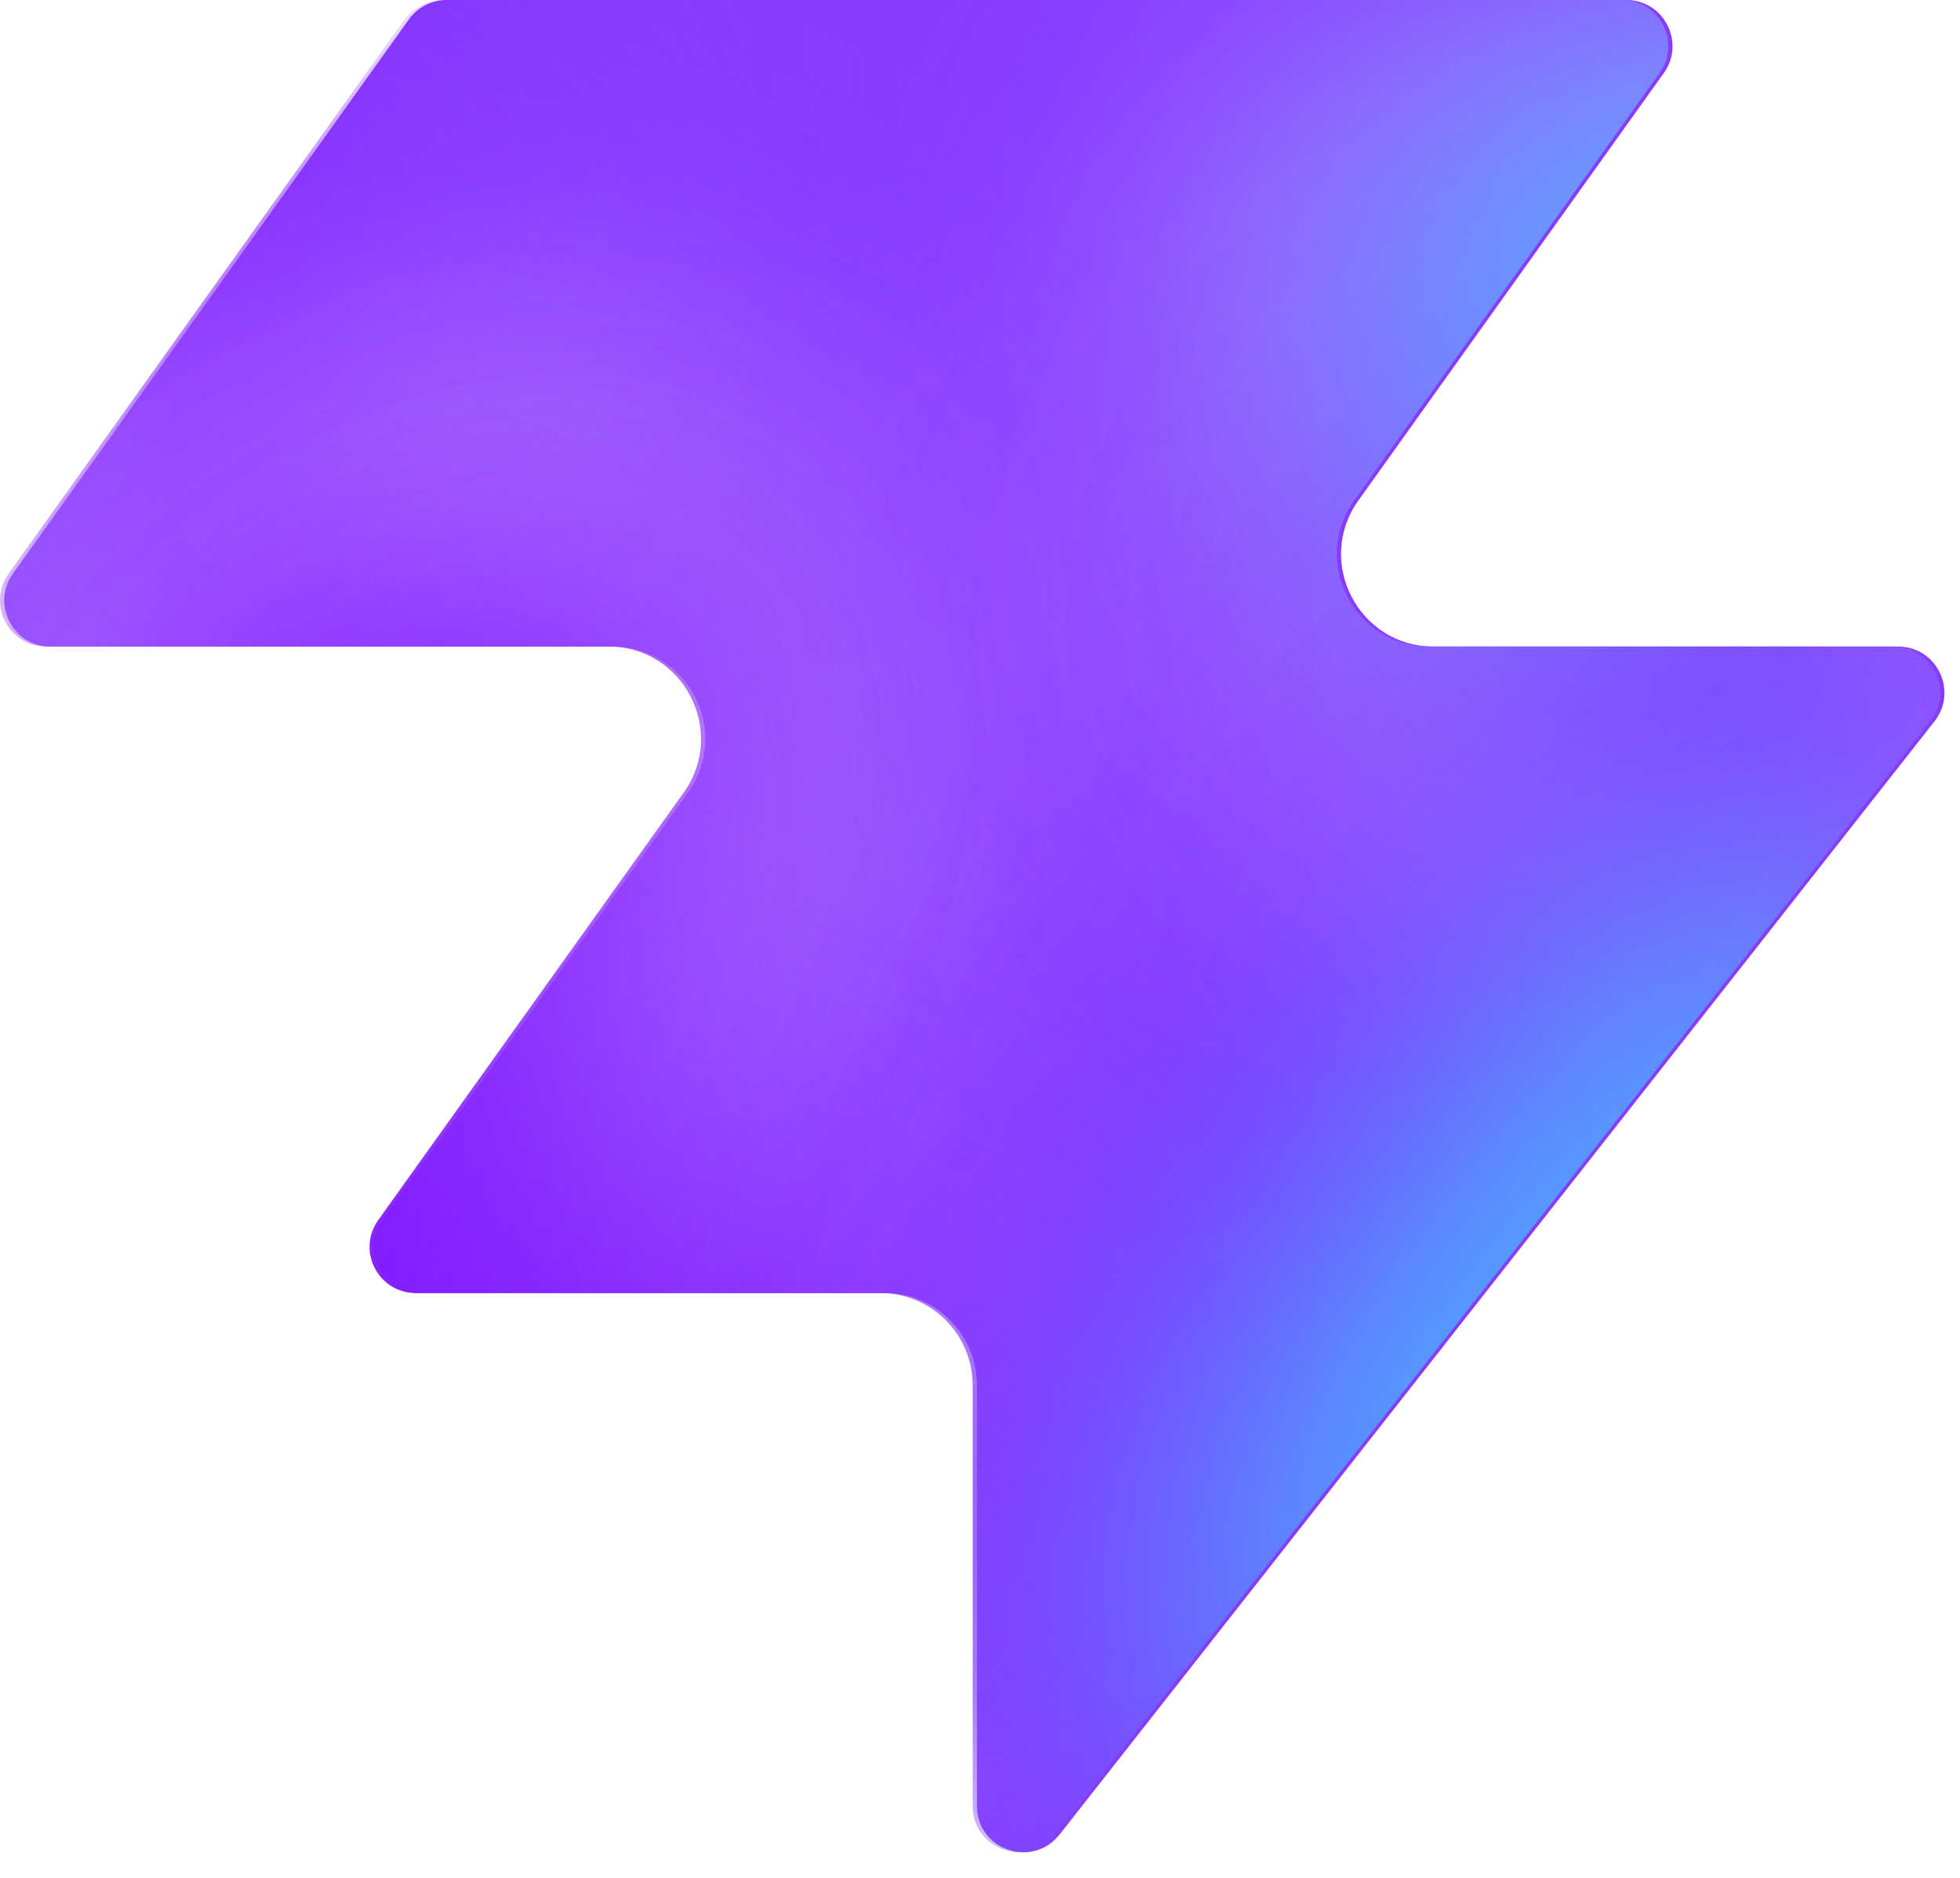
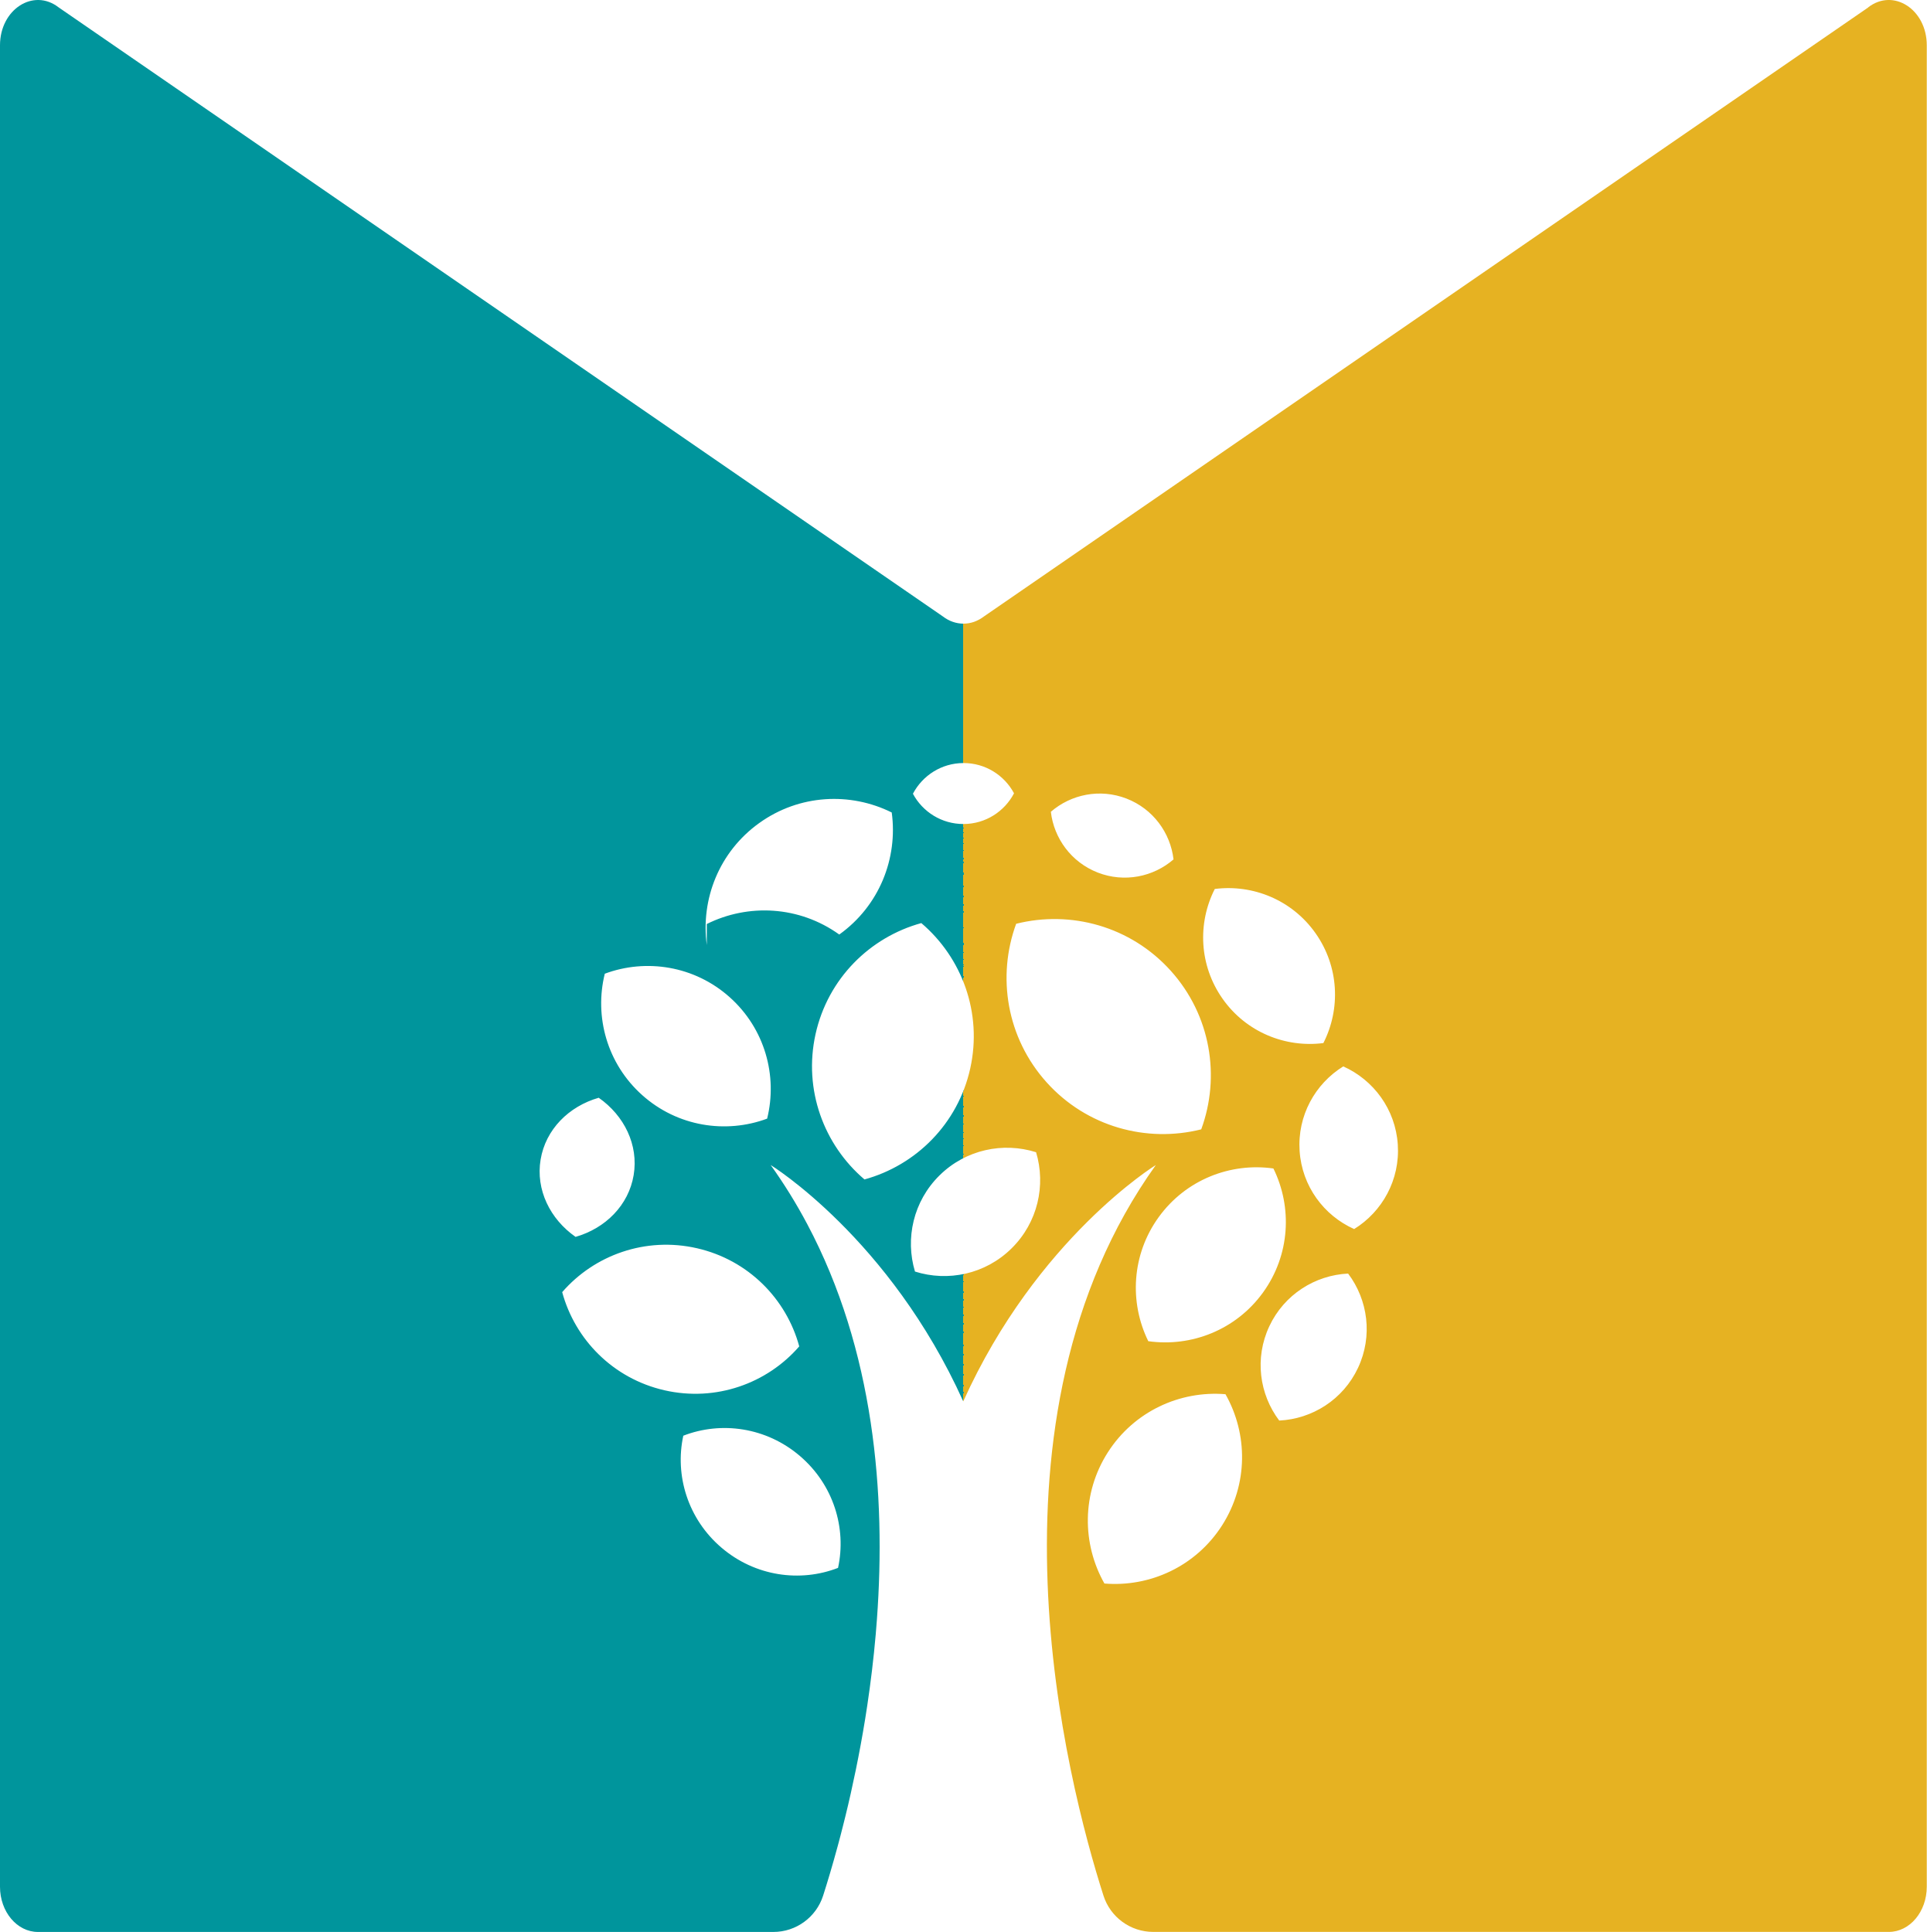
- <svg xmlns="http://www.w3.org/2000/svg" width="48" height="46" fill="none" viewBox="0 0 48 46">
-   <path fill="#863bff" d="M25.946 44.938c-.664.845-2.021.375-2.021-.698V33.937a2.26 2.26 0 0 0-2.262-2.262H10.287c-.92 0-1.456-1.04-.92-1.788l7.48-10.471c1.07-1.497 0-3.578-1.842-3.578H1.237c-.92 0-1.456-1.04-.92-1.788L10.013.474c.214-.297.556-.474.92-.474h28.894c.92 0 1.456 1.04.92 1.788l-7.48 10.471c-1.07 1.498 0 3.579 1.842 3.579h11.377c.943 0 1.473 1.088.89 1.83L25.947 44.94z" style="fill:#863bff;fill:color(display-p3 .525 .23 1);fill-opacity:1" />
-   <mask id="a" width="48" height="46" x="0" y="0" maskUnits="userSpaceOnUse" style="mask-type:alpha">
-     <path fill="#000" d="M25.842 44.938c-.664.844-2.021.375-2.021-.698V33.937a2.26 2.26 0 0 0-2.262-2.262H10.183c-.92 0-1.456-1.04-.92-1.788l7.48-10.471c1.07-1.498 0-3.579-1.842-3.579H1.133c-.92 0-1.456-1.04-.92-1.787L9.91.473c.214-.297.556-.474.92-.474h28.894c.92 0 1.456 1.04.92 1.788l-7.48 10.471c-1.07 1.498 0 3.578 1.842 3.578h11.377c.943 0 1.473 1.088.89 1.832L25.843 44.94z" style="fill:#000;fill-opacity:1" />
-   </mask>
-   <g mask="url(#a)">
-     <g filter="url(#b)">
-       <ellipse cx="5.508" cy="14.704" fill="#ede6ff" rx="5.508" ry="14.704" style="fill:#ede6ff;fill:color(display-p3 .927 .903 1);fill-opacity:1" transform="matrix(.00324 1 1 -.00324 -4.47 31.516)" />
-     </g>
-     <g filter="url(#c)">
-       <ellipse cx="10.399" cy="29.851" fill="#ede6ff" rx="10.399" ry="29.851" style="fill:#ede6ff;fill:color(display-p3 .927 .903 1);fill-opacity:1" transform="matrix(.00324 1 1 -.00324 -39.328 7.883)" />
-     </g>
-     <g filter="url(#d)">
-       <ellipse cx="5.508" cy="30.487" fill="#7e14ff" rx="5.508" ry="30.487" style="fill:#7e14ff;fill:color(display-p3 .492 .077 1);fill-opacity:1" transform="rotate(89.814 -25.913 -14.639)scale(1 -1)" />
-     </g>
-     <g filter="url(#e)">
-       <ellipse cx="5.508" cy="30.599" fill="#7e14ff" rx="5.508" ry="30.599" style="fill:#7e14ff;fill:color(display-p3 .492 .077 1);fill-opacity:1" transform="rotate(89.814 -32.644 -3.334)scale(1 -1)" />
-     </g>
-     <g filter="url(#f)">
-       <ellipse cx="5.508" cy="30.599" fill="#7e14ff" rx="5.508" ry="30.599" style="fill:#7e14ff;fill:color(display-p3 .492 .077 1);fill-opacity:1" transform="matrix(.00324 1 1 -.00324 -34.34 30.47)" />
-     </g>
-     <g filter="url(#g)">
-       <ellipse cx="14.072" cy="22.078" fill="#ede6ff" rx="14.072" ry="22.078" style="fill:#ede6ff;fill:color(display-p3 .927 .903 1);fill-opacity:1" transform="rotate(93.35 24.506 48.493)scale(-1 1)" />
-     </g>
-     <g filter="url(#h)">
-       <ellipse cx="3.47" cy="21.501" fill="#7e14ff" rx="3.47" ry="21.501" style="fill:#7e14ff;fill:color(display-p3 .492 .077 1);fill-opacity:1" transform="rotate(89.009 28.708 47.59)scale(-1 1)" />
-     </g>
-     <g filter="url(#i)">
-       <ellipse cx="3.47" cy="21.501" fill="#7e14ff" rx="3.47" ry="21.501" style="fill:#7e14ff;fill:color(display-p3 .492 .077 1);fill-opacity:1" transform="rotate(89.009 28.708 47.59)scale(-1 1)" />
-     </g>
-     <g filter="url(#j)">
-       <ellipse cx=".387" cy="8.972" fill="#7e14ff" rx="4.407" ry="29.108" style="fill:#7e14ff;fill:color(display-p3 .492 .077 1);fill-opacity:1" transform="rotate(39.51 .387 8.972)" />
-     </g>
-     <g filter="url(#k)">
-       <ellipse cx="47.523" cy="-6.092" fill="#7e14ff" rx="4.407" ry="29.108" style="fill:#7e14ff;fill:color(display-p3 .492 .077 1);fill-opacity:1" transform="rotate(37.892 47.523 -6.092)" />
-     </g>
-     <g filter="url(#l)">
-       <ellipse cx="41.412" cy="6.333" fill="#47bfff" rx="5.971" ry="9.665" style="fill:#47bfff;fill:color(display-p3 .28 .748 1);fill-opacity:1" transform="rotate(37.892 41.412 6.333)" />
-     </g>
-     <g filter="url(#m)">
-       <ellipse cx="-1.879" cy="38.332" fill="#7e14ff" rx="4.407" ry="29.108" style="fill:#7e14ff;fill:color(display-p3 .492 .077 1);fill-opacity:1" transform="rotate(37.892 -1.88 38.332)" />
-     </g>
-     <g filter="url(#n)">
-       <ellipse cx="-1.879" cy="38.332" fill="#7e14ff" rx="4.407" ry="29.108" style="fill:#7e14ff;fill:color(display-p3 .492 .077 1);fill-opacity:1" transform="rotate(37.892 -1.88 38.332)" />
-     </g>
-     <g filter="url(#o)">
-       <ellipse cx="35.651" cy="29.907" fill="#7e14ff" rx="4.407" ry="29.108" style="fill:#7e14ff;fill:color(display-p3 .492 .077 1);fill-opacity:1" transform="rotate(37.892 35.651 29.907)" />
-     </g>
-     <g filter="url(#p)">
-       <ellipse cx="38.418" cy="32.4" fill="#47bfff" rx="5.971" ry="15.297" style="fill:#47bfff;fill:color(display-p3 .28 .748 1);fill-opacity:1" transform="rotate(37.892 38.418 32.4)" />
-     </g>
-   </g>
+ <svg xmlns="http://www.w3.org/2000/svg" viewBox="0 0 441.06 442.31">
  <defs>
-     <filter id="b" width="60.045" height="41.654" x="-19.77" y="16.149" color-interpolation-filters="sRGB" filterUnits="userSpaceOnUse">
-       <feFlood flood-opacity="0" result="BackgroundImageFix" />
-       <feBlend in="SourceGraphic" in2="BackgroundImageFix" result="shape" />
-       <feGaussianBlur result="effect1_foregroundBlur_2002_17158" stdDeviation="7.659" />
-     </filter>
-     <filter id="c" width="90.34" height="51.437" x="-54.613" y="-7.533" color-interpolation-filters="sRGB" filterUnits="userSpaceOnUse">
-       <feFlood flood-opacity="0" result="BackgroundImageFix" />
-       <feBlend in="SourceGraphic" in2="BackgroundImageFix" result="shape" />
-       <feGaussianBlur result="effect1_foregroundBlur_2002_17158" stdDeviation="7.659" />
-     </filter>
-     <filter id="d" width="79.355" height="29.4" x="-49.64" y="2.03" color-interpolation-filters="sRGB" filterUnits="userSpaceOnUse">
-       <feFlood flood-opacity="0" result="BackgroundImageFix" />
-       <feBlend in="SourceGraphic" in2="BackgroundImageFix" result="shape" />
-       <feGaussianBlur result="effect1_foregroundBlur_2002_17158" stdDeviation="4.596" />
-     </filter>
-     <filter id="e" width="79.579" height="29.4" x="-45.045" y="20.029" color-interpolation-filters="sRGB" filterUnits="userSpaceOnUse">
-       <feFlood flood-opacity="0" result="BackgroundImageFix" />
-       <feBlend in="SourceGraphic" in2="BackgroundImageFix" result="shape" />
-       <feGaussianBlur result="effect1_foregroundBlur_2002_17158" stdDeviation="4.596" />
-     </filter>
-     <filter id="f" width="79.579" height="29.4" x="-43.513" y="21.178" color-interpolation-filters="sRGB" filterUnits="userSpaceOnUse">
-       <feFlood flood-opacity="0" result="BackgroundImageFix" />
-       <feBlend in="SourceGraphic" in2="BackgroundImageFix" result="shape" />
-       <feGaussianBlur result="effect1_foregroundBlur_2002_17158" stdDeviation="4.596" />
-     </filter>
-     <filter id="g" width="74.749" height="58.852" x="15.756" y="-17.901" color-interpolation-filters="sRGB" filterUnits="userSpaceOnUse">
-       <feFlood flood-opacity="0" result="BackgroundImageFix" />
-       <feBlend in="SourceGraphic" in2="BackgroundImageFix" result="shape" />
-       <feGaussianBlur result="effect1_foregroundBlur_2002_17158" stdDeviation="7.659" />
-     </filter>
-     <filter id="h" width="61.377" height="25.362" x="23.548" y="2.284" color-interpolation-filters="sRGB" filterUnits="userSpaceOnUse">
-       <feFlood flood-opacity="0" result="BackgroundImageFix" />
-       <feBlend in="SourceGraphic" in2="BackgroundImageFix" result="shape" />
-       <feGaussianBlur result="effect1_foregroundBlur_2002_17158" stdDeviation="4.596" />
-     </filter>
-     <filter id="i" width="61.377" height="25.362" x="23.548" y="2.284" color-interpolation-filters="sRGB" filterUnits="userSpaceOnUse">
-       <feFlood flood-opacity="0" result="BackgroundImageFix" />
-       <feBlend in="SourceGraphic" in2="BackgroundImageFix" result="shape" />
-       <feGaussianBlur result="effect1_foregroundBlur_2002_17158" stdDeviation="4.596" />
-     </filter>
-     <filter id="j" width="56.045" height="63.649" x="-27.636" y="-22.853" color-interpolation-filters="sRGB" filterUnits="userSpaceOnUse">
-       <feFlood flood-opacity="0" result="BackgroundImageFix" />
-       <feBlend in="SourceGraphic" in2="BackgroundImageFix" result="shape" />
-       <feGaussianBlur result="effect1_foregroundBlur_2002_17158" stdDeviation="4.596" />
-     </filter>
-     <filter id="k" width="54.814" height="64.646" x="20.116" y="-38.415" color-interpolation-filters="sRGB" filterUnits="userSpaceOnUse">
-       <feFlood flood-opacity="0" result="BackgroundImageFix" />
-       <feBlend in="SourceGraphic" in2="BackgroundImageFix" result="shape" />
-       <feGaussianBlur result="effect1_foregroundBlur_2002_17158" stdDeviation="4.596" />
-     </filter>
-     <filter id="l" width="33.541" height="35.313" x="24.641" y="-11.323" color-interpolation-filters="sRGB" filterUnits="userSpaceOnUse">
-       <feFlood flood-opacity="0" result="BackgroundImageFix" />
-       <feBlend in="SourceGraphic" in2="BackgroundImageFix" result="shape" />
-       <feGaussianBlur result="effect1_foregroundBlur_2002_17158" stdDeviation="4.596" />
-     </filter>
-     <filter id="m" width="54.814" height="64.646" x="-29.286" y="6.009" color-interpolation-filters="sRGB" filterUnits="userSpaceOnUse">
-       <feFlood flood-opacity="0" result="BackgroundImageFix" />
-       <feBlend in="SourceGraphic" in2="BackgroundImageFix" result="shape" />
-       <feGaussianBlur result="effect1_foregroundBlur_2002_17158" stdDeviation="4.596" />
-     </filter>
-     <filter id="n" width="54.814" height="64.646" x="-29.286" y="6.009" color-interpolation-filters="sRGB" filterUnits="userSpaceOnUse">
-       <feFlood flood-opacity="0" result="BackgroundImageFix" />
-       <feBlend in="SourceGraphic" in2="BackgroundImageFix" result="shape" />
-       <feGaussianBlur result="effect1_foregroundBlur_2002_17158" stdDeviation="4.596" />
-     </filter>
-     <filter id="o" width="54.814" height="64.646" x="8.244" y="-2.416" color-interpolation-filters="sRGB" filterUnits="userSpaceOnUse">
-       <feFlood flood-opacity="0" result="BackgroundImageFix" />
-       <feBlend in="SourceGraphic" in2="BackgroundImageFix" result="shape" />
-       <feGaussianBlur result="effect1_foregroundBlur_2002_17158" stdDeviation="4.596" />
-     </filter>
-     <filter id="p" width="39.409" height="43.623" x="18.713" y="10.588" color-interpolation-filters="sRGB" filterUnits="userSpaceOnUse">
-       <feFlood flood-opacity="0" result="BackgroundImageFix" />
-       <feBlend in="SourceGraphic" in2="BackgroundImageFix" result="shape" />
-       <feGaussianBlur result="effect1_foregroundBlur_2002_17158" stdDeviation="4.596" />
-     </filter>
+     <linearGradient id="g" x1="0" y1="221.15" x2="441.06" y2="221.15" gradientUnits="userSpaceOnUse">
+       <stop offset="0.5" stop-color="#00959c" />
+       <stop offset="0.5" stop-color="#e6b222" />
+     </linearGradient>
  </defs>
+   <path fill="url(#g)" d="M427.64,1.69l-202.38,139.41c-.32.25-.66.46-1,.66-.1.06-.2.11-.3.16-.32.16-.64.32-.97.43-.02,0-.03,0-.05.02-.37.13-.75.22-1.13.29-.03,0-.06.01-.1.02-.39.06-.79.1-1.18.1-1.65,0-3.3-.56-4.74-1.67L13.42,1.69C7.64-2.79,0,2.16,0,10.37v421.58c0,5.72,3.89,10.35,8.68,10.35h168.33c5.21,0,9.82-3.37,11.4-8.33.98-3.06,2.13-6.89,3.34-11.35.39-1.44.79-2.95,1.18-4.52.2-.78.4-1.58.6-2.4.4-1.63.8-3.32,1.19-5.07.39-1.75.78-3.55,1.16-5.4.76-3.71,1.49-7.62,2.15-11.7.17-1.02.33-2.05.48-3.09.78-5.21,1.45-10.67,1.94-16.32.1-1.13.19-2.27.27-3.41,2.09-28.61-.6-61.56-15.95-90.46-2.45-4.62-5.23-9.14-8.37-13.53,0,0,27.23,16.74,44.08,54.11,16.85-37.37,44.08-54.11,44.08-54.11-41.71,58.29-20.37,141.01-11.99,167.25,1.58,4.96,6.19,8.32,11.4,8.32h168.37c4.8,0,8.68-4.64,8.68-10.35V10.37c0-8.22-7.64-13.16-13.42-8.68ZM278.05,203.52c8.68-1.11,17.68,2.48,23.07,10.14,5.39,7.65,5.76,17.33,1.79,25.14-8.68,1.11-17.68-2.48-23.07-10.14-5.39-7.65-5.76-17.33-1.79-25.14ZM257.86,182.83c6.09,2.37,10.04,7.85,10.75,13.92-4.62,4-11.24,5.38-17.33,3.02-6.09-2.37-10.04-7.85-10.75-13.92,4.62-4,11.24-5.38,17.33-3.02ZM220.5,174.69c5.02-.02,9.39,2.79,11.6,6.93-2.18,4.16-6.52,7.01-11.54,7.03-5.02.02-9.39-2.79-11.6-6.93,2.18-4.16,6.52-7.01,11.54-7.03ZM138.43,222.92c9.47-3.52,20.53-1.82,28.59,5.38,8.06,7.2,11,17.99,8.57,27.8-9.47,3.52-20.53,1.82-28.59-5.38-8.06-7.2-11-17.99-8.57-27.8ZM123.74,265.47c1.15-6.91,6.46-12.19,13.3-14.15,5.83,4.07,9.15,10.79,8,17.7-1.15,6.91-6.46,12.19-13.3,14.15-5.83-4.07-9.15-10.79-8-17.7ZM191.82,358.95c-8.69,3.37-18.99,1.94-26.68-4.63-7.69-6.56-10.72-16.52-8.74-25.63,8.69-3.37,18.99-1.94,26.68,4.63,7.69,6.56,10.72,16.52,8.74,25.63ZM182.94,308.24c-7.36,8.49-19.08,12.74-30.85,10.05-11.77-2.69-20.47-11.62-23.41-22.47,7.36-8.49,19.08-12.74,30.85-10.05,11.77,2.69,20.47,11.62,23.41,22.47ZM161.78,216.36c-1.43-10.47,2.82-21.36,12.01-27.94,9.18-6.59,20.86-7.12,30.32-2.41,1.43,10.47-2.82,21.36-12.01,27.94-9.18-6.59-20.86-7.12-30.32-2.41ZM186.67,236.75c2.82-12.73,12.45-22.19,24.21-25.42,9.29,7.9,14.02,20.54,11.2,33.27-2.82,12.73-12.45,22.19-24.21,25.42-9.29-7.9-14.02-20.54-11.2-33.27ZM231.53,285.81c-6.01,5.93-14.57,7.68-22.1,5.3-2.27-7.56-.4-16.09,5.62-22.02,6.01-5.93,14.57-7.68,22.1-5.3,2.27,7.56.4,16.09-5.62,22.02ZM239.57,247.8c-9.19-10.21-11.41-24.25-6.98-36.31,12.46-3.13,26.19.54,35.38,10.75,9.19,10.21,11.41,24.25,6.98,36.31-12.46,3.13-26.19-.54-35.38-10.75ZM279.72,349.22c-6.01,9.4-16.53,14.17-26.93,13.31-5.14-9.08-5.23-20.62.78-30.03,6.01-9.4,16.53-14.17,26.93-13.31,5.14,9.08,5.23,20.62-.78,30.03ZM262.83,307.05c-4.37-8.89-3.82-19.83,2.39-28.41,6.21-8.58,16.44-12.52,26.25-11.13,4.37,8.89,3.82,19.83-2.39,28.41-6.21,8.58-16.44,12.52-26.25,11.13ZM310.84,313.15c-3.42,7.3-10.51,11.71-18.04,12.07-4.54-6.02-5.69-14.28-2.27-21.58,3.42-7.3,10.51-11.71,18.04-12.07,4.54,6.02,5.69,14.28,2.27,21.58ZM309.95,281.38c-6.91-3.09-11.94-9.79-12.48-17.87-.54-8.08,3.55-15.39,9.99-19.37,6.91,3.09,11.94,9.79,12.48,17.87.54,8.08-3.55,15.39-9.99,19.37Z" />
</svg>
